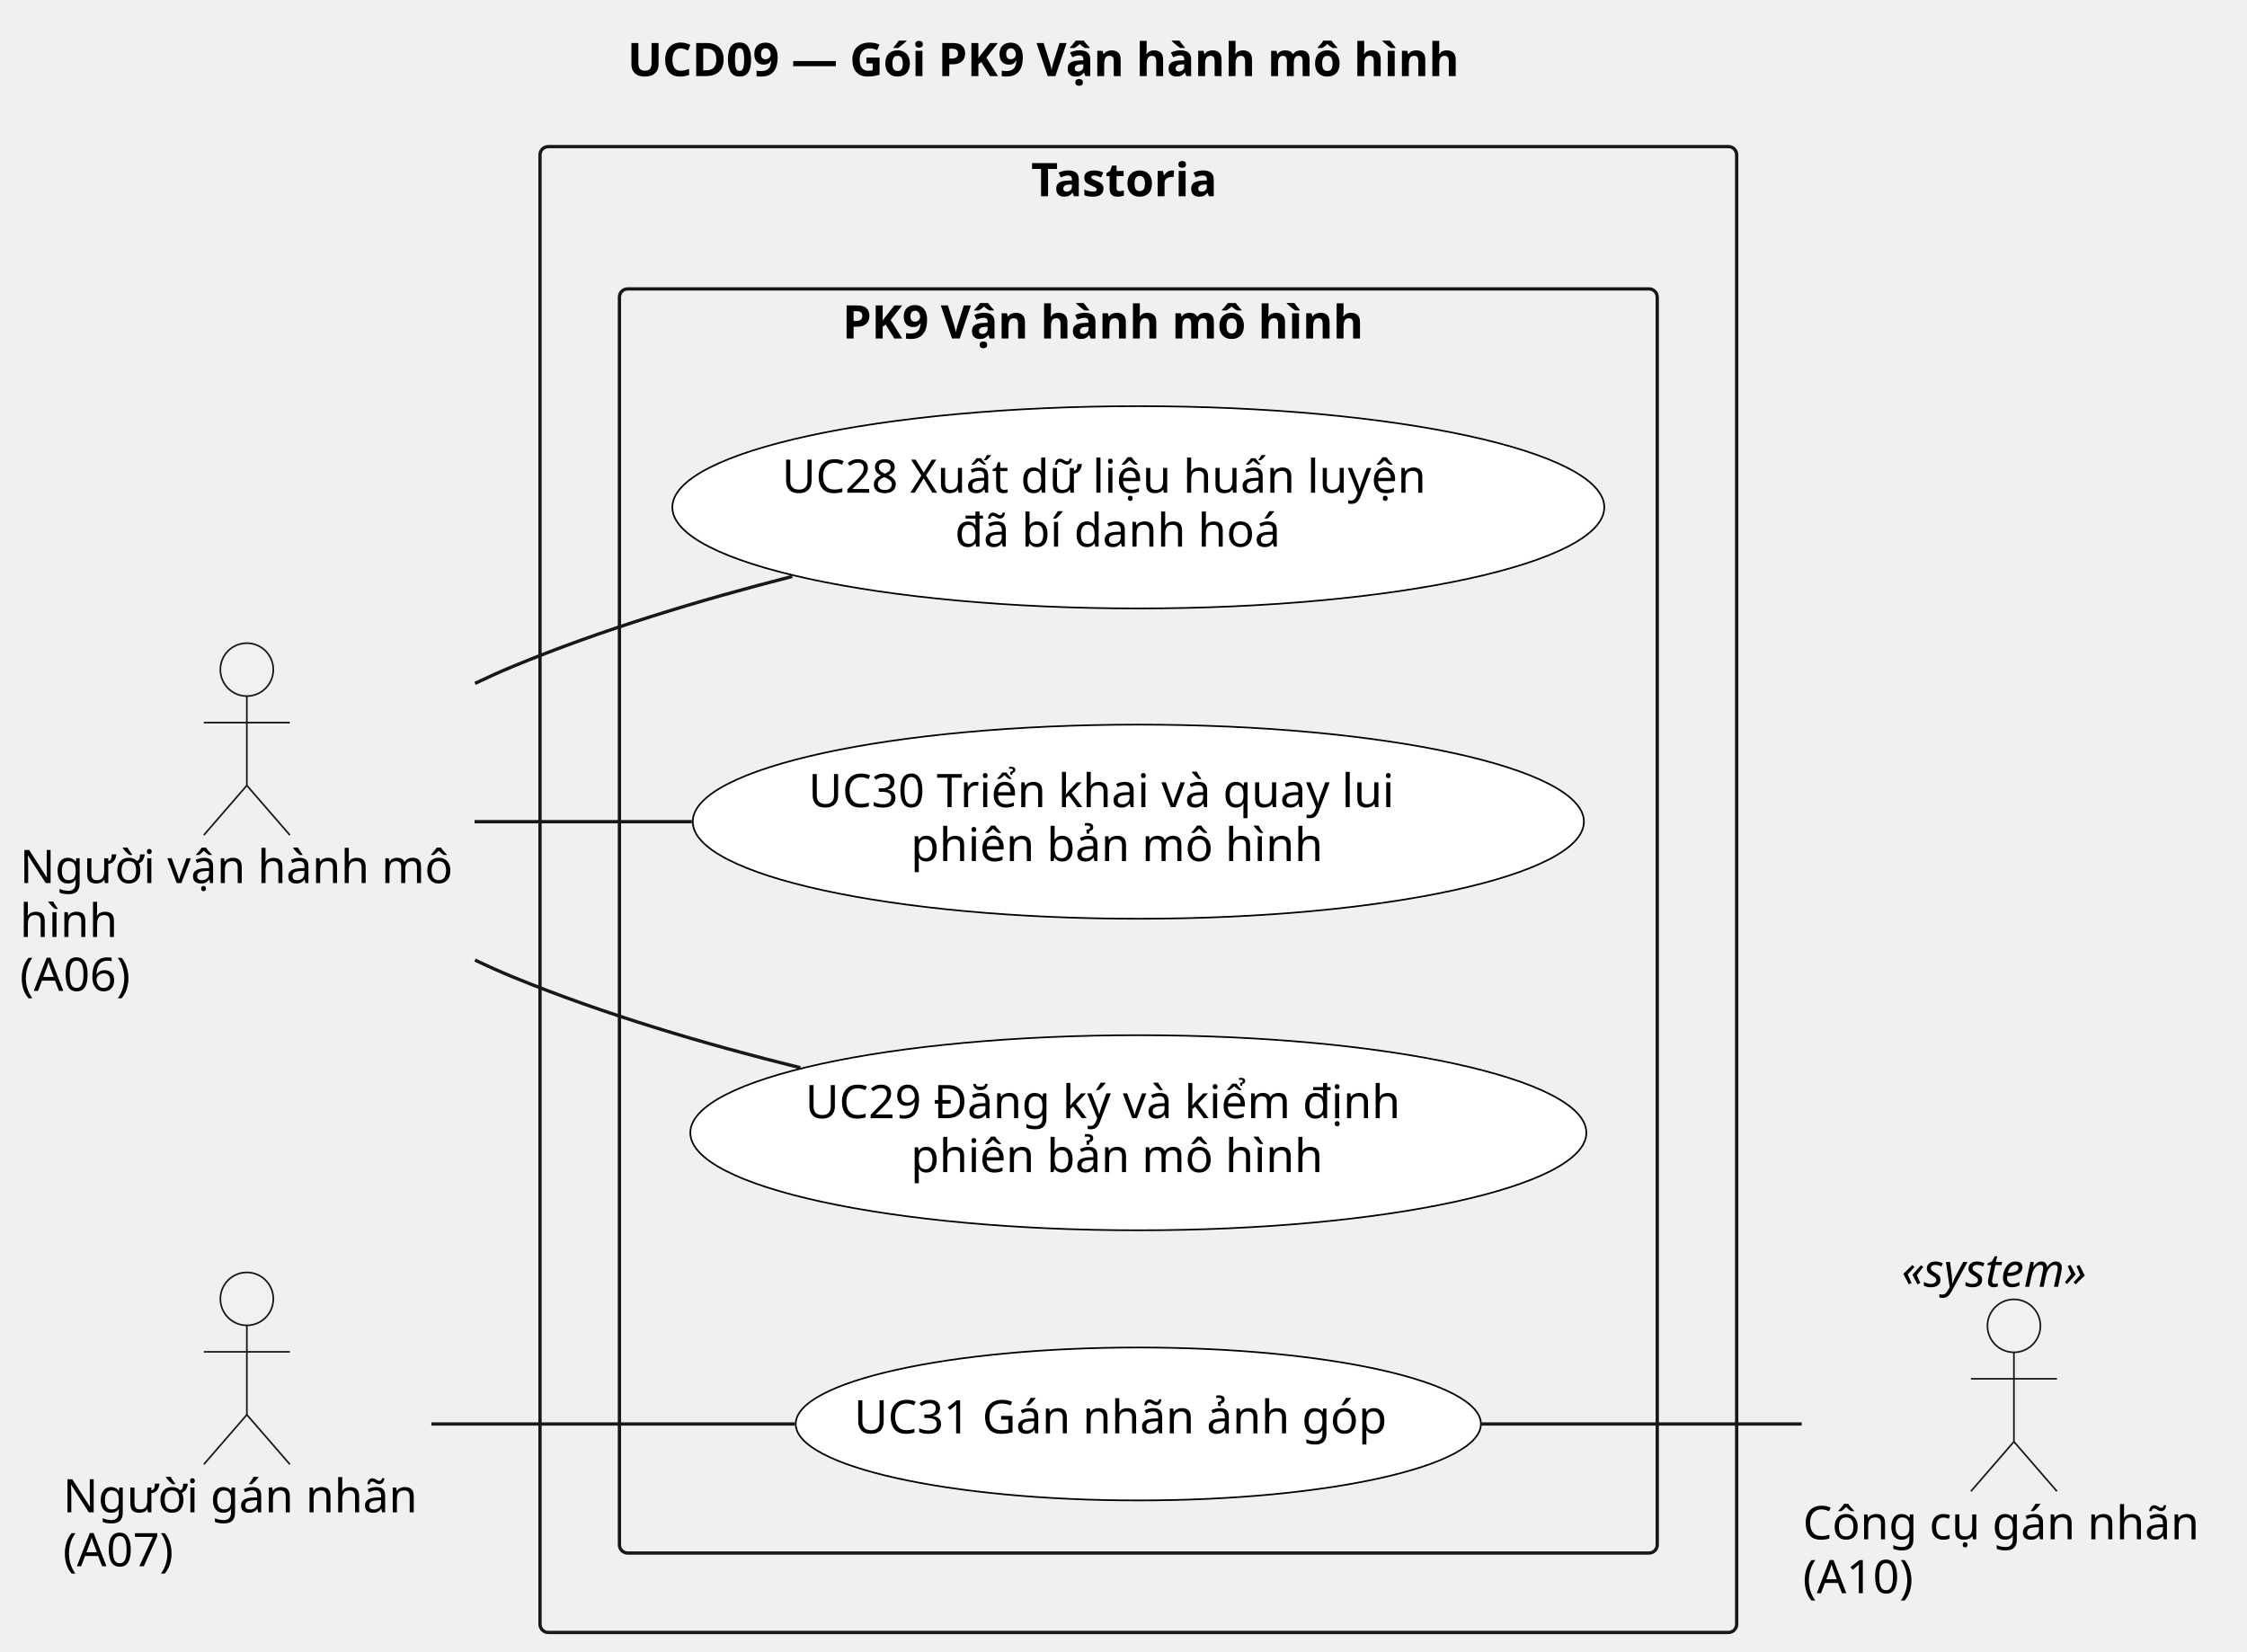
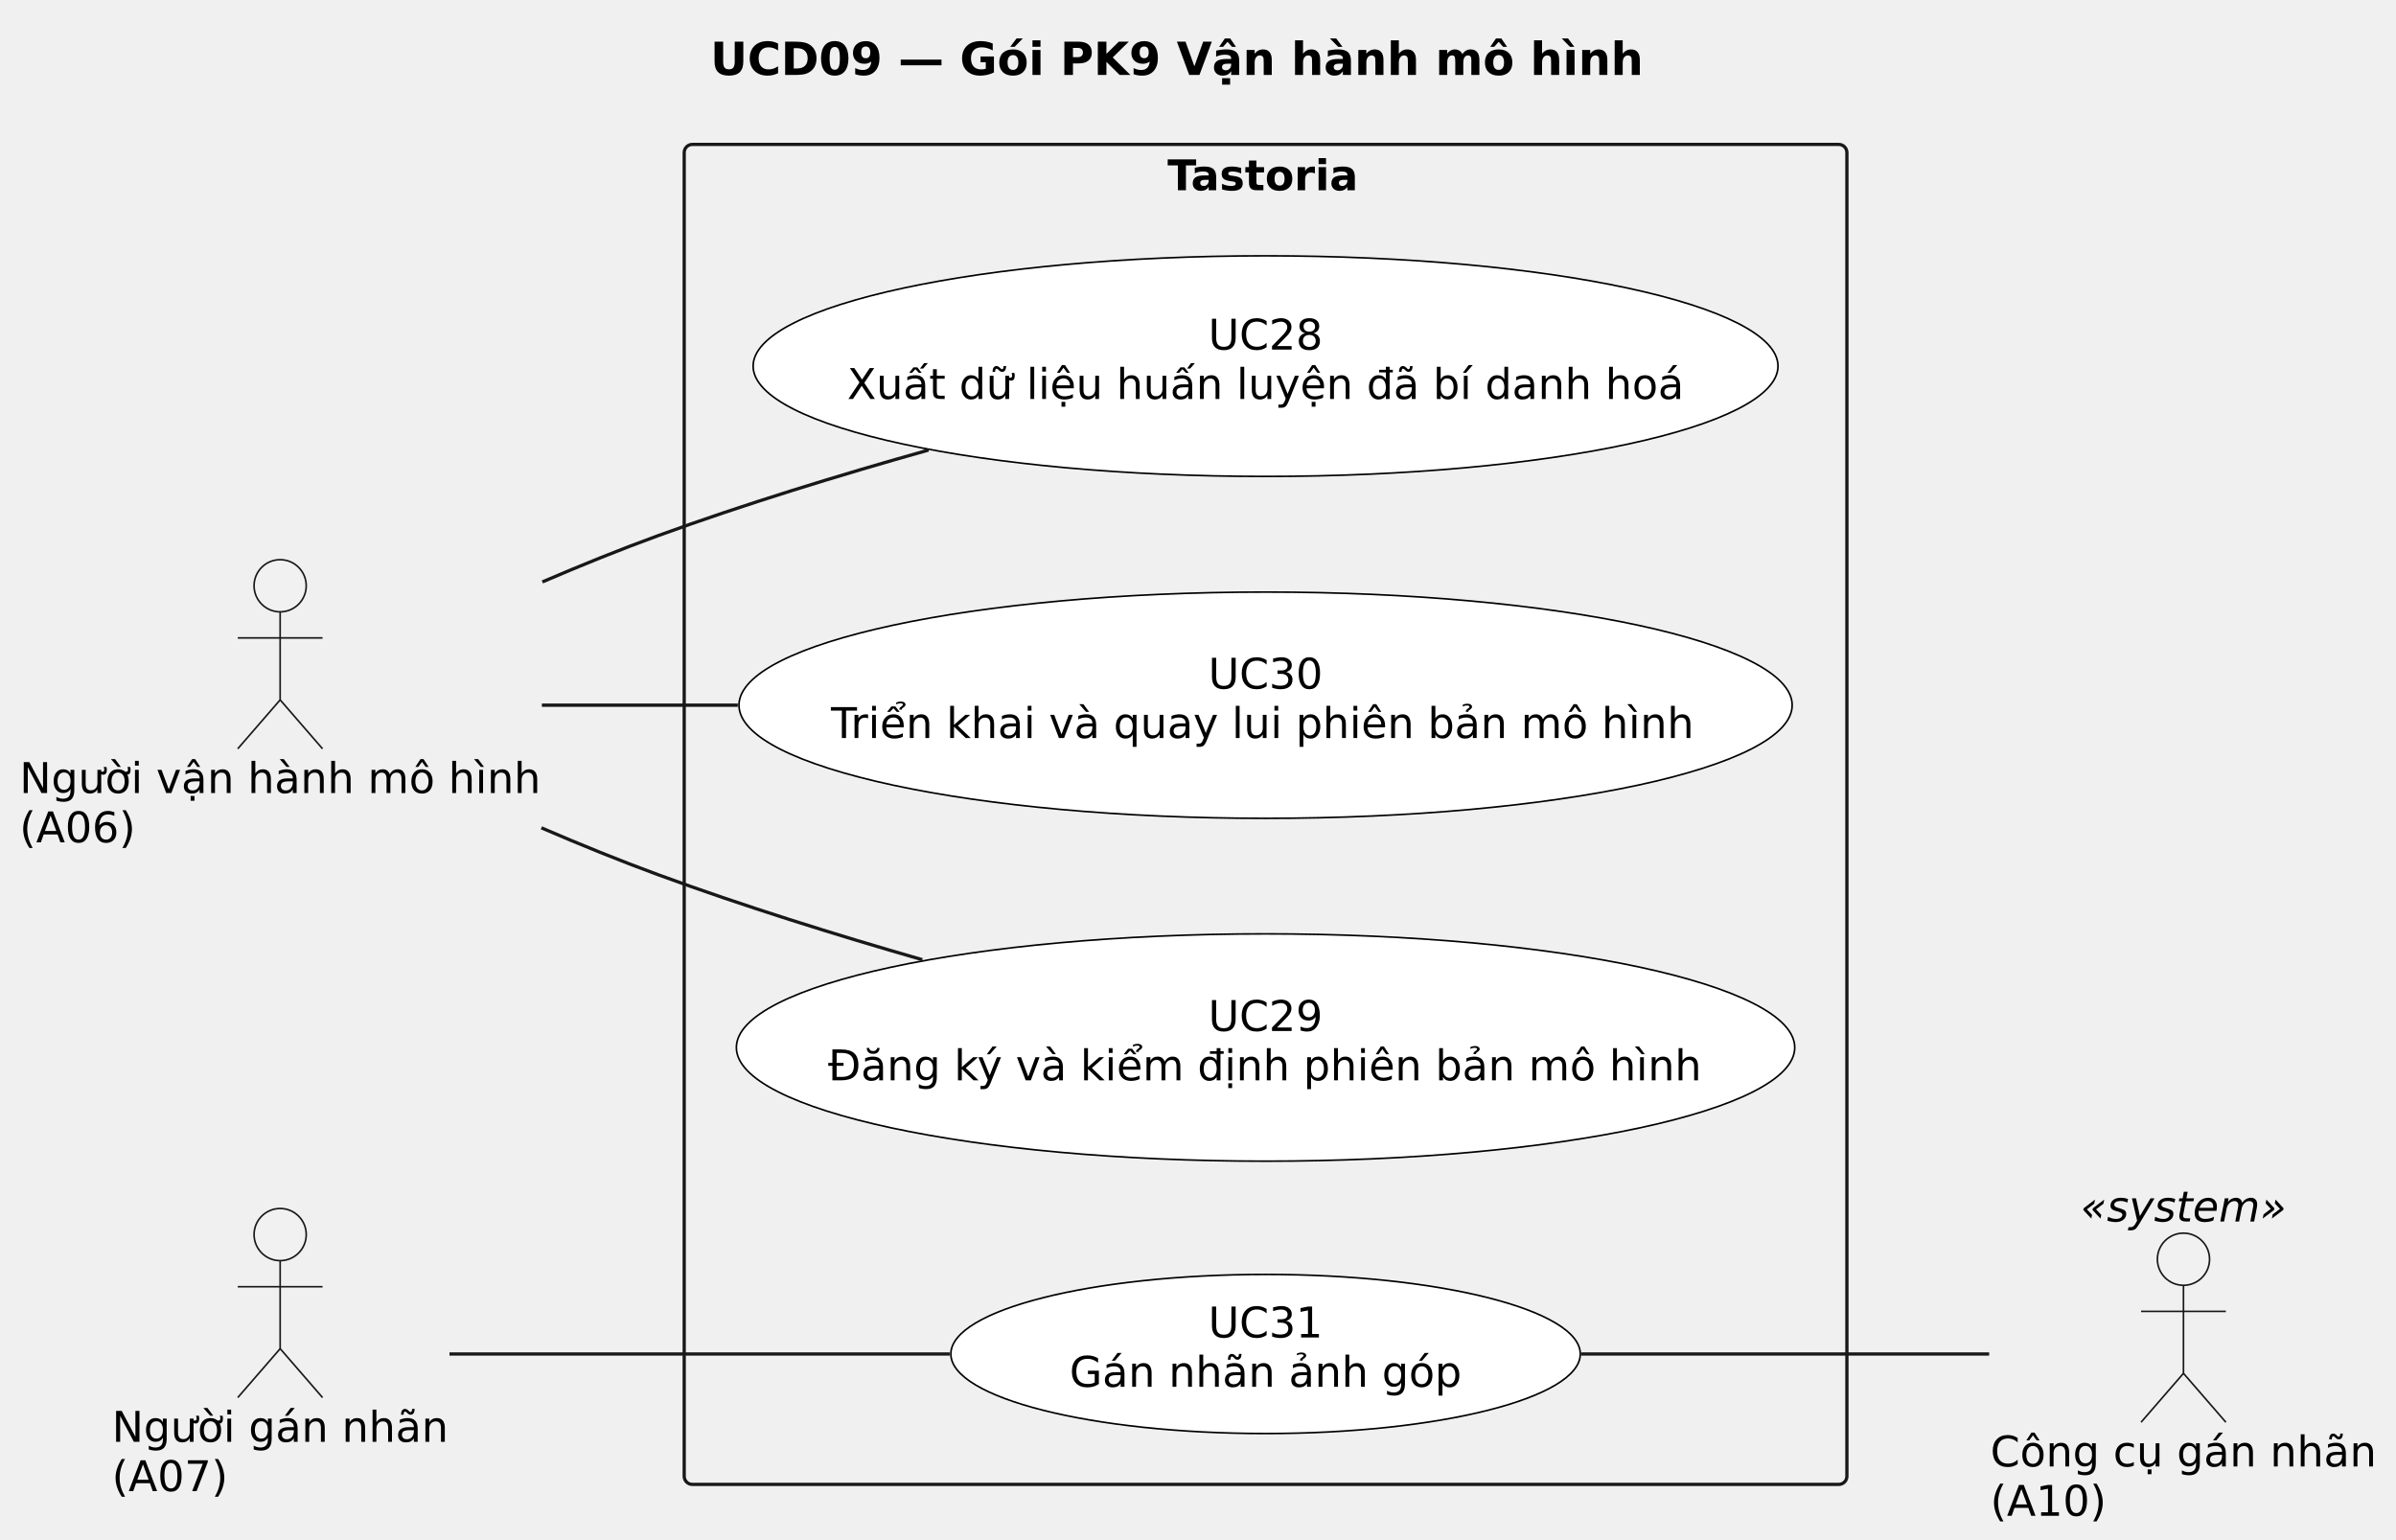
- <svg xmlns="http://www.w3.org/2000/svg" contentStyleType="text/css" height="499px" preserveAspectRatio="none" style="width:679px;height:499px;background:#FFFFFF;" version="1.1" viewBox="0 0 679 499" width="679px" zoomAndPan="magnify">
+ <svg xmlns="http://www.w3.org/2000/svg" contentStyleType="text/css" height="541.979px" preserveAspectRatio="none" style="width:842px;height:541px;background:#FFFFFF;" version="1.1" viewBox="0 0 842 541" width="842.188px" zoomAndPan="magnify">
  <defs />
  <g>
-     <text fill="#000000" font-family="sans-serif" font-size="14" font-weight="bold" lengthAdjust="spacing" textLength="286.125" x="189.612" y="22.995">UCD09 — Gói PK9 Vận hành mô hình</text>
+     <text fill="#000000" font-family="DejaVu Sans" font-size="16.042" font-weight="bold" lengthAdjust="spacing" textLength="327.852" x="249.65" y="26.349">UCD09 — Gói PK9 Vận hành mô hình</text>
    <g id="cluster_Tastoria">
-       <rect fill="none" height="449" rx="2.5" ry="2.5" style="stroke:#181818;stroke-width:1;" width="361.61" x="163.18" y="44.297" />
-       <text fill="#000000" font-family="sans-serif" font-size="14" font-weight="bold" lengthAdjust="spacing" textLength="64.791" x="311.589" y="59.292">Tastoria</text>
-     </g>
-     <g id="cluster_PK9">
-       <rect fill="none" height="382" rx="2.5" ry="2.5" style="stroke:#181818;stroke-width:1;" width="313.61" x="187.18" y="87.297" />
-       <text fill="#000000" font-family="sans-serif" font-size="14" font-weight="bold" lengthAdjust="spacing" textLength="178.849" x="254.561" y="102.292">PK9 Vận hành mô hình</text>
+       <rect fill="none" height="470.938" rx="2.865" ry="2.865" style="stroke:#181818;stroke-width:1.146;" width="408.593" x="240.442" y="50.757" />
+       <text fill="#000000" font-family="DejaVu Sans" font-size="14.896" font-weight="bold" lengthAdjust="spacing" textLength="68.937" x="410.27" y="66.875">Tastoria</text>
    </g>
    <g id="elem_UC28">
-       <ellipse cx="343.978" cy="153.298" fill="#FFFFFF" rx="140.808" ry="30.562" style="stroke:#000000;stroke-width:0.5;" />
-       <text fill="#000000" font-family="sans-serif" font-size="14" lengthAdjust="spacing" textLength="209.378" x="236.289" y="148.898">UC28 Xuất dữ liệu huấn luyện</text>
-       <text fill="#000000" font-family="sans-serif" font-size="14" lengthAdjust="spacing" textLength="104.822" x="288.567" y="165.194">đã bí danh hoá</text>
+       <ellipse cx="444.741" cy="128.675" fill="#FFFFFF" rx="180.077" ry="38.765" style="stroke:#000000;stroke-width:0.573;" />
+       <text fill="#000000" font-family="DejaVu Sans" font-size="14.896" lengthAdjust="spacing" textLength="40.258" x="424.612" y="122.871">UC28</text>
+       <text fill="#000000" font-family="DejaVu Sans" font-size="14.896" lengthAdjust="spacing" textLength="294.047" x="297.718" y="140.21">Xuất dữ liệu huấn luyện đã bí danh hoá</text>
    </g>
    <g id="elem_UC29">
-       <ellipse cx="343.981" cy="342.293" fill="#FFFFFF" rx="135.381" ry="29.476" style="stroke:#000000;stroke-width:0.5;" />
-       <text fill="#000000" font-family="sans-serif" font-size="14" lengthAdjust="spacing" textLength="195.303" x="243.33" y="337.892">UC29 Đăng ký và kiểm định</text>
-       <text fill="#000000" font-family="sans-serif" font-size="14" lengthAdjust="spacing" textLength="131.537" x="275.213" y="354.189">phiên bản mô hình</text>
+       <ellipse cx="444.74" cy="368.152" fill="#FFFFFF" rx="185.965" ry="39.943" style="stroke:#000000;stroke-width:0.573;" />
+       <text fill="#000000" font-family="DejaVu Sans" font-size="14.896" lengthAdjust="spacing" textLength="40.258" x="424.611" y="362.347">UC29</text>
+       <text fill="#000000" font-family="DejaVu Sans" font-size="14.896" lengthAdjust="spacing" textLength="307.496" x="290.992" y="379.687">Đăng ký và kiểm định phiên bản mô hình</text>
    </g>
    <g id="elem_UC30">
-       <ellipse cx="343.985" cy="248.296" fill="#FFFFFF" rx="134.645" ry="29.329" style="stroke:#000000;stroke-width:0.5;" />
-       <text fill="#000000" font-family="sans-serif" font-size="14" lengthAdjust="spacing" textLength="193.361" x="244.304" y="243.895">UC30 Triển khai và quay lui</text>
-       <text fill="#000000" font-family="sans-serif" font-size="14" lengthAdjust="spacing" textLength="131.537" x="275.216" y="260.192">phiên bản mô hình</text>
+       <ellipse cx="444.748" cy="247.841" fill="#FFFFFF" rx="185.057" ry="39.761" style="stroke:#000000;stroke-width:0.573;" />
+       <text fill="#000000" font-family="DejaVu Sans" font-size="14.896" lengthAdjust="spacing" textLength="40.258" x="424.62" y="242.036">UC30</text>
+       <text fill="#000000" font-family="DejaVu Sans" font-size="14.896" lengthAdjust="spacing" textLength="305.43" x="292.034" y="259.376">Triển khai và quay lui phiên bản mô hình</text>
    </g>
    <g id="elem_UC31">
-       <ellipse cx="343.977" cy="430.292" fill="#FFFFFF" rx="103.527" ry="23.105" style="stroke:#000000;stroke-width:0.5;" />
-       <text fill="#000000" font-family="sans-serif" font-size="14" lengthAdjust="spacing" textLength="171.801" x="258.076" y="433.139">UC31 Gán nhãn ảnh góp</text>
+       <ellipse cx="444.748" cy="475.862" fill="#FFFFFF" rx="110.6" ry="27.959" style="stroke:#000000;stroke-width:0.573;" />
+       <text fill="#000000" font-family="DejaVu Sans" font-size="14.896" lengthAdjust="spacing" textLength="40.258" x="424.619" y="470.058">UC31</text>
+       <text fill="#000000" font-family="DejaVu Sans" font-size="14.896" lengthAdjust="spacing" textLength="137.801" x="375.848" y="487.397">Gán nhãn ảnh góp</text>
    </g>
    <g id="elem_A06">
-       <ellipse cx="74.588" cy="202.347" fill="#F1F1F1" rx="8" ry="8" style="stroke:#181818;stroke-width:0.5;" />
-       <path d="M74.588,210.347 L74.588,237.347 M61.588,218.347 L87.588,218.347 M74.588,237.347 L61.588,252.347 M74.588,237.347 L87.588,252.347 " fill="none" style="stroke:#181818;stroke-width:0.5;" />
-       <text fill="#000000" font-family="sans-serif" font-size="14" lengthAdjust="spacing" textLength="137.177" x="6" y="266.842">Người vận hành mô</text>
-       <text fill="#000000" font-family="sans-serif" font-size="14" lengthAdjust="spacing" textLength="30.509" x="6" y="283.139">hình</text>
-       <text fill="#000000" font-family="sans-serif" font-size="14" lengthAdjust="spacing" textLength="38.315" x="6" y="299.436">(A06)</text>
+       <ellipse cx="98.45" cy="205.868" fill="#F1F1F1" rx="9.167" ry="9.167" style="stroke:#181818;stroke-width:0.573;" />
+       <path d="M98.45,215.035 L98.45,245.972 M83.554,224.202 L113.346,224.202 M98.45,245.972 L83.554,263.16 M98.45,245.972 L113.346,263.16 " fill="none" style="stroke:#181818;stroke-width:0.573;" />
+       <text fill="#000000" font-family="DejaVu Sans" font-size="14.896" lengthAdjust="spacing" textLength="183.15" x="6.875" y="278.705">Người vận hành mô hình</text>
+       <text fill="#000000" font-family="DejaVu Sans" font-size="14.896" lengthAdjust="spacing" textLength="40.767" x="6.875" y="296.045">(A06)</text>
    </g>
    <g id="elem_A07">
-       <ellipse cx="74.593" cy="392.497" fill="#F1F1F1" rx="8" ry="8" style="stroke:#181818;stroke-width:0.5;" />
-       <path d="M74.593,400.497 L74.593,427.497 M61.593,408.497 L87.593,408.497 M74.593,427.497 L61.593,442.497 M74.593,427.497 L87.593,442.497 " fill="none" style="stroke:#181818;stroke-width:0.5;" />
-       <text fill="#000000" font-family="sans-serif" font-size="14" lengthAdjust="spacing" textLength="111.125" x="19.03" y="456.992">Người gán nhãn</text>
-       <text fill="#000000" font-family="sans-serif" font-size="14" lengthAdjust="spacing" textLength="38.315" x="19.03" y="473.289">(A07)</text>
+       <ellipse cx="98.454" cy="433.889" fill="#F1F1F1" rx="9.167" ry="9.167" style="stroke:#181818;stroke-width:0.573;" />
+       <path d="M98.454,443.056 L98.454,473.993 M83.558,452.223 L113.35,452.223 M98.454,473.993 L83.558,491.181 M98.454,473.993 L113.35,491.181 " fill="none" style="stroke:#181818;stroke-width:0.573;" />
+       <text fill="#000000" font-family="DejaVu Sans" font-size="14.896" lengthAdjust="spacing" textLength="118.236" x="39.337" y="506.726">Người gán nhãn</text>
+       <text fill="#000000" font-family="DejaVu Sans" font-size="14.896" lengthAdjust="spacing" textLength="40.767" x="39.337" y="524.066">(A07)</text>
    </g>
    <g id="elem_A10">
-       <ellipse cx="608.569" cy="400.644" fill="#F1F1F1" rx="8" ry="8" style="stroke:#181818;stroke-width:0.5;" />
-       <path d="M608.569,408.644 L608.569,435.644 M595.569,416.644 L621.569,416.644 M608.569,435.644 L595.569,450.644 M608.569,435.644 L621.569,450.644 " fill="none" style="stroke:#181818;stroke-width:0.5;" />
-       <text fill="#000000" font-family="sans-serif" font-size="14" lengthAdjust="spacing" textLength="127.559" x="544.79" y="465.139">Công cụ gán nhãn</text>
-       <text fill="#000000" font-family="sans-serif" font-size="14" lengthAdjust="spacing" textLength="38.315" x="544.79" y="481.436">(A10)</text>
-       <text fill="#000000" font-family="sans-serif" font-size="14" font-style="italic" lengthAdjust="spacing" textLength="67.894" x="574.622" y="388.842">«system»</text>
+       <ellipse cx="767.312" cy="442.555" fill="#F1F1F1" rx="9.167" ry="9.167" style="stroke:#181818;stroke-width:0.573;" />
+       <path d="M767.312,451.721 L767.312,482.659 M752.416,460.888 L782.207,460.888 M767.312,482.659 L752.416,499.846 M767.312,482.659 L782.207,499.846 " fill="none" style="stroke:#181818;stroke-width:0.573;" />
+       <text fill="#000000" font-family="DejaVu Sans" font-size="14.896" lengthAdjust="spacing" textLength="135.721" x="699.451" y="515.392">Công cụ gán nhãn</text>
+       <text fill="#000000" font-family="DejaVu Sans" font-size="14.896" lengthAdjust="spacing" textLength="40.767" x="699.451" y="532.732">(A10)</text>
+       <text fill="#000000" font-family="DejaVu Sans" font-size="14.896" font-style="italic" lengthAdjust="spacing" textLength="72.239" x="731.192" y="429.302">«system»</text>
    </g>
    <g id="link_A06_UC28">
-       <path d="M143.54,206.507 C147.43,204.647 151.32,202.887 155.18,201.297 C181.77,190.307 211.55,181.307 239.42,174.187 " fill="none" id="A06-UC28" style="stroke:#181818;stroke-width:1;" />
+       <path d="M190.598,204.516 C204.096,198.718 217.949,193.104 231.275,188.257 C261.674,177.188 295.132,166.933 326.333,158.167 " fill="none" id="A06-UC28" style="stroke:#181818;stroke-width:1.146;" />
    </g>
    <g id="link_A06_UC29">
-       <path d="M143.53,290.107 C147.42,291.967 151.32,293.717 155.18,295.297 C182.54,306.527 213.28,315.587 241.85,322.647 " fill="none" id="A06-UC29" style="stroke:#181818;stroke-width:1;" />
+       <path d="M190.254,290.946 C203.878,296.813 217.846,302.496 231.275,307.423 C260.964,318.32 293.574,328.507 324.133,337.295 " fill="none" id="A06-UC29" style="stroke:#181818;stroke-width:1.146;" />
    </g>
    <g id="link_A06_UC30">
-       <path d="M143.41,248.297 C163.52,248.297 186.29,248.297 209.06,248.297 " fill="none" id="A06-UC30" style="stroke:#181818;stroke-width:1;" />
+       <path d="M190.426,247.84 C211.83,247.84 235.4,247.84 259.291,247.84 " fill="none" id="A06-UC30" style="stroke:#181818;stroke-width:1.146;" />
    </g>
    <g id="link_A07_UC31">
-       <path d="M130.35,430.297 C161.97,430.297 202.78,430.297 240.18,430.297 " fill="none" id="A07-UC31" style="stroke:#181818;stroke-width:1;" />
+       <path d="M157.953,475.861 C205.964,475.861 275.378,475.861 333.747,475.861 " fill="none" id="A07-UC31" style="stroke:#181818;stroke-width:1.146;" />
    </g>
    <g id="link_UC31_A10">
-       <path d="M447.64,430.297 C480.29,430.297 515.43,430.297 544.43,430.297 " fill="none" id="UC31-A10" style="stroke:#181818;stroke-width:1;" />
+       <path d="M555.66,475.861 C603.293,475.861 657.525,475.861 699.027,475.861 " fill="none" id="UC31-A10" style="stroke:#181818;stroke-width:1.146;" />
    </g>
  </g>
</svg>
